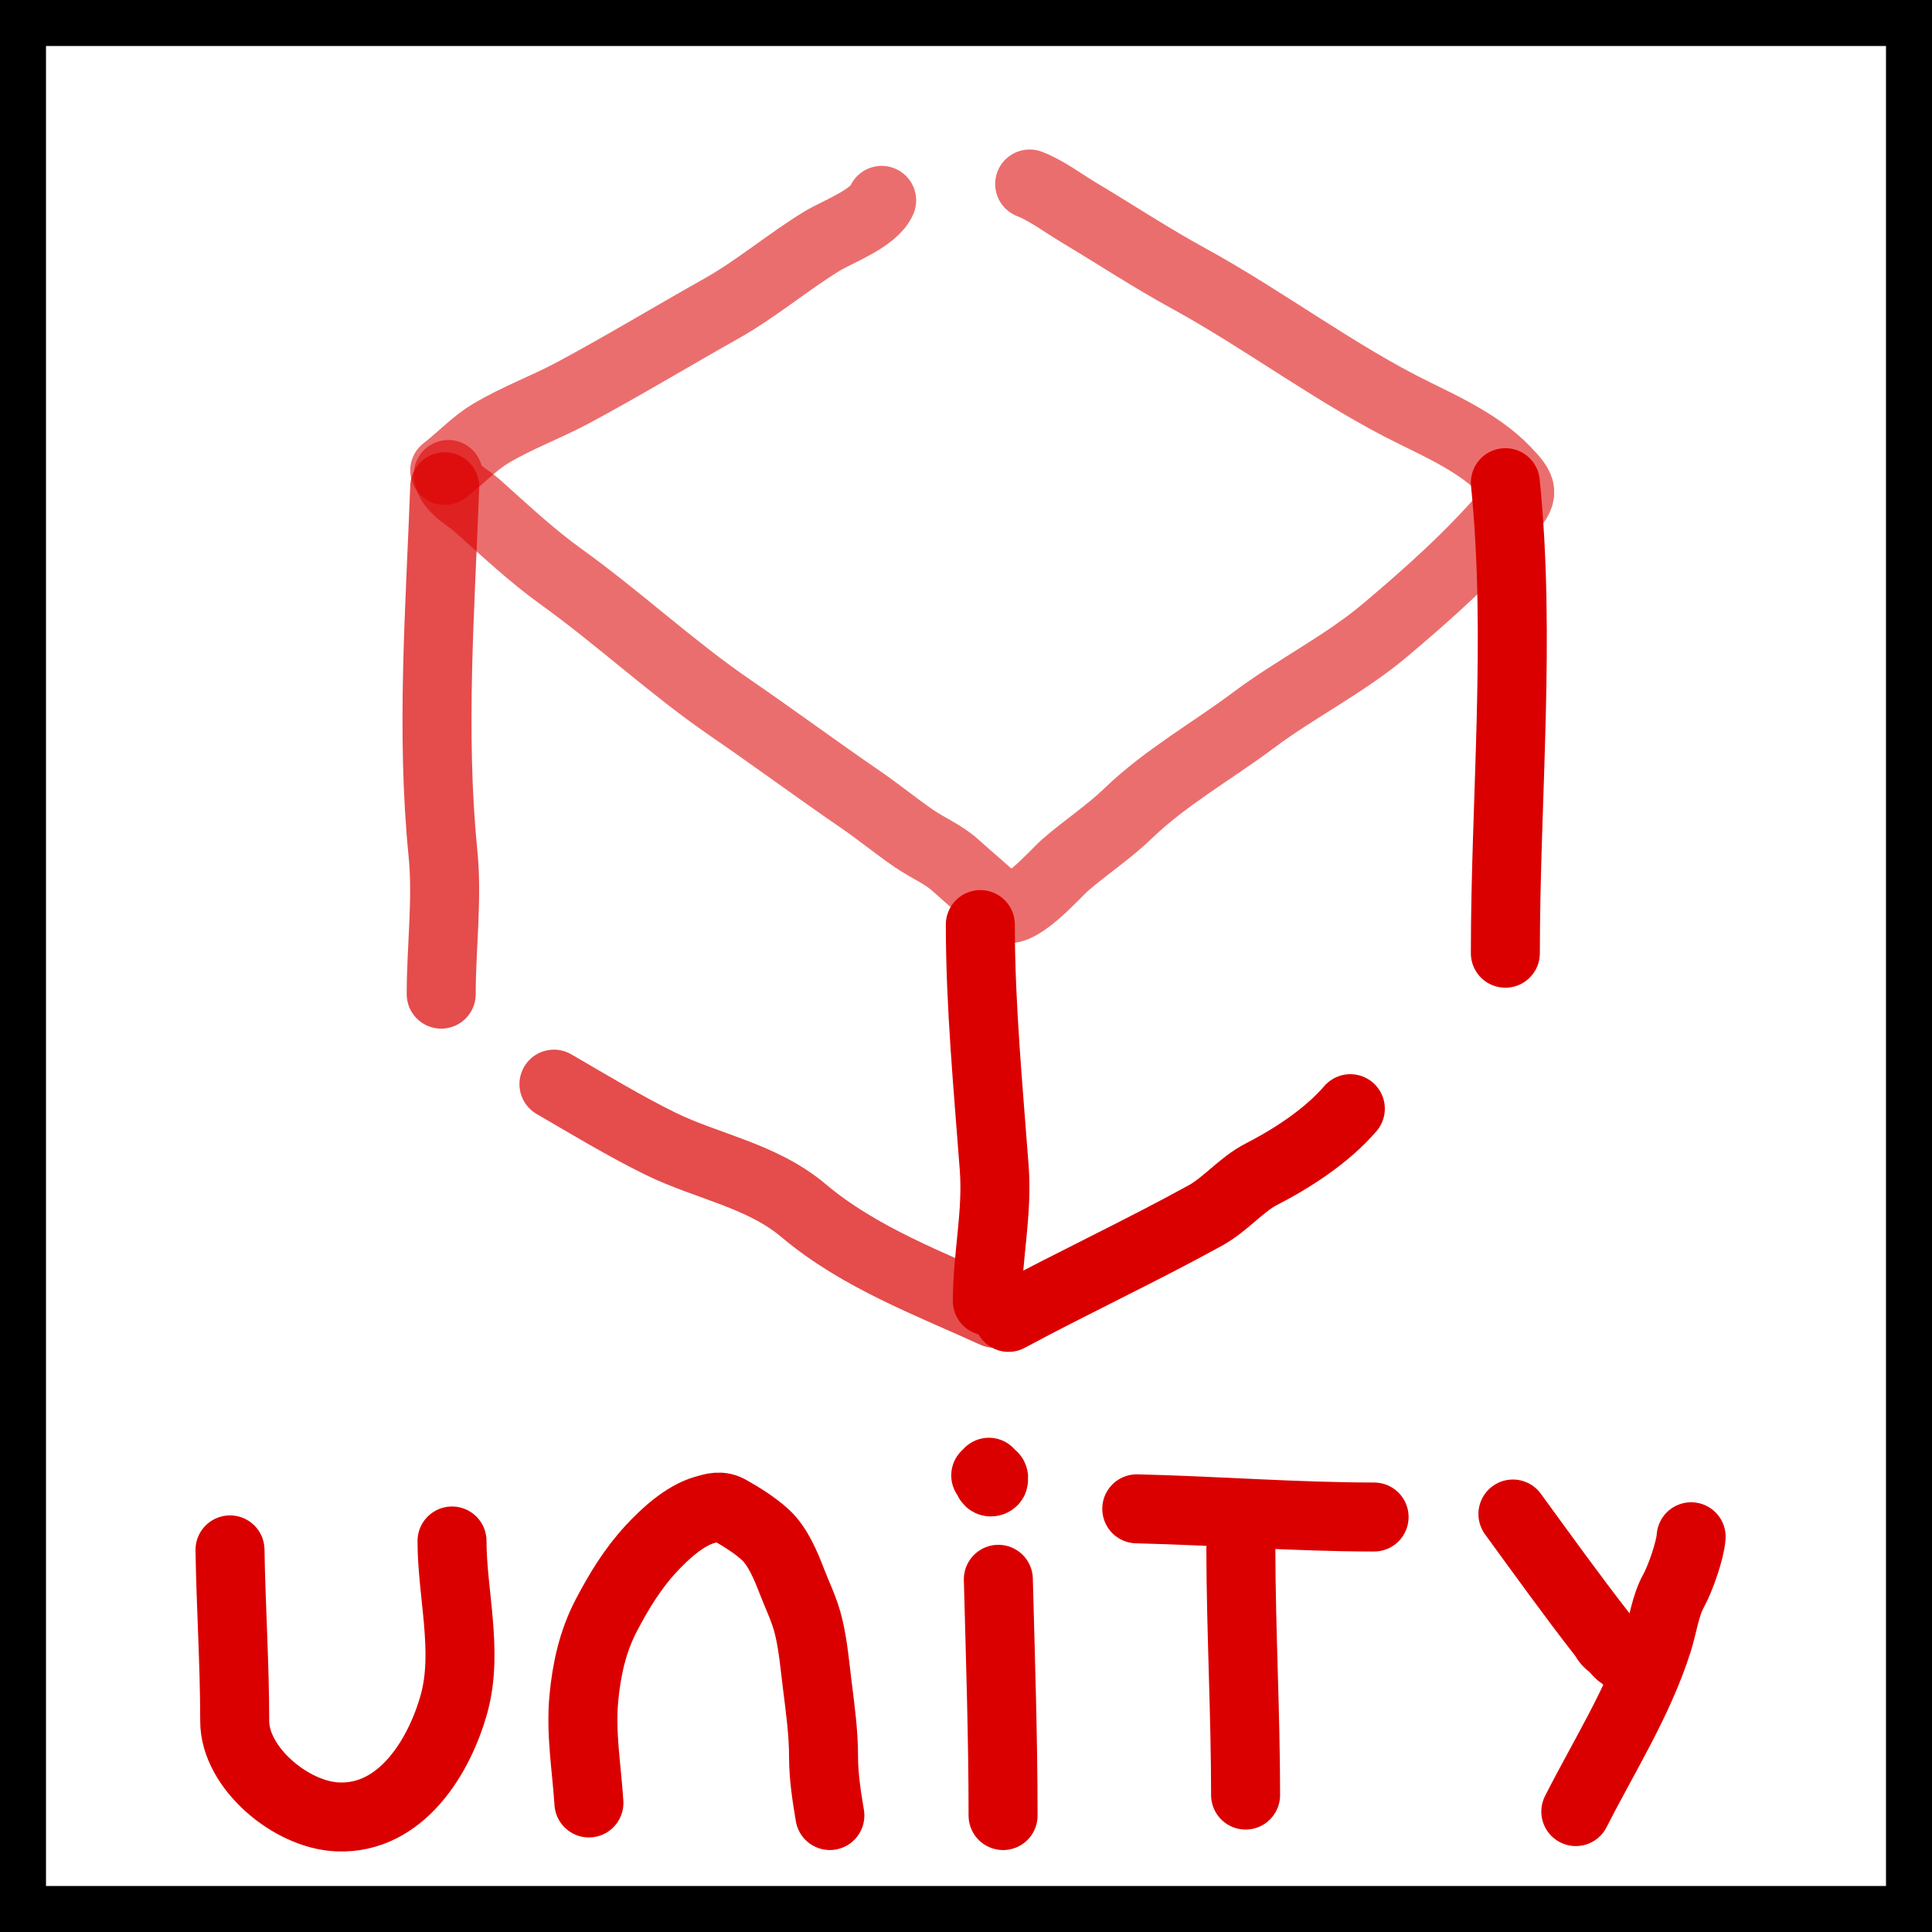
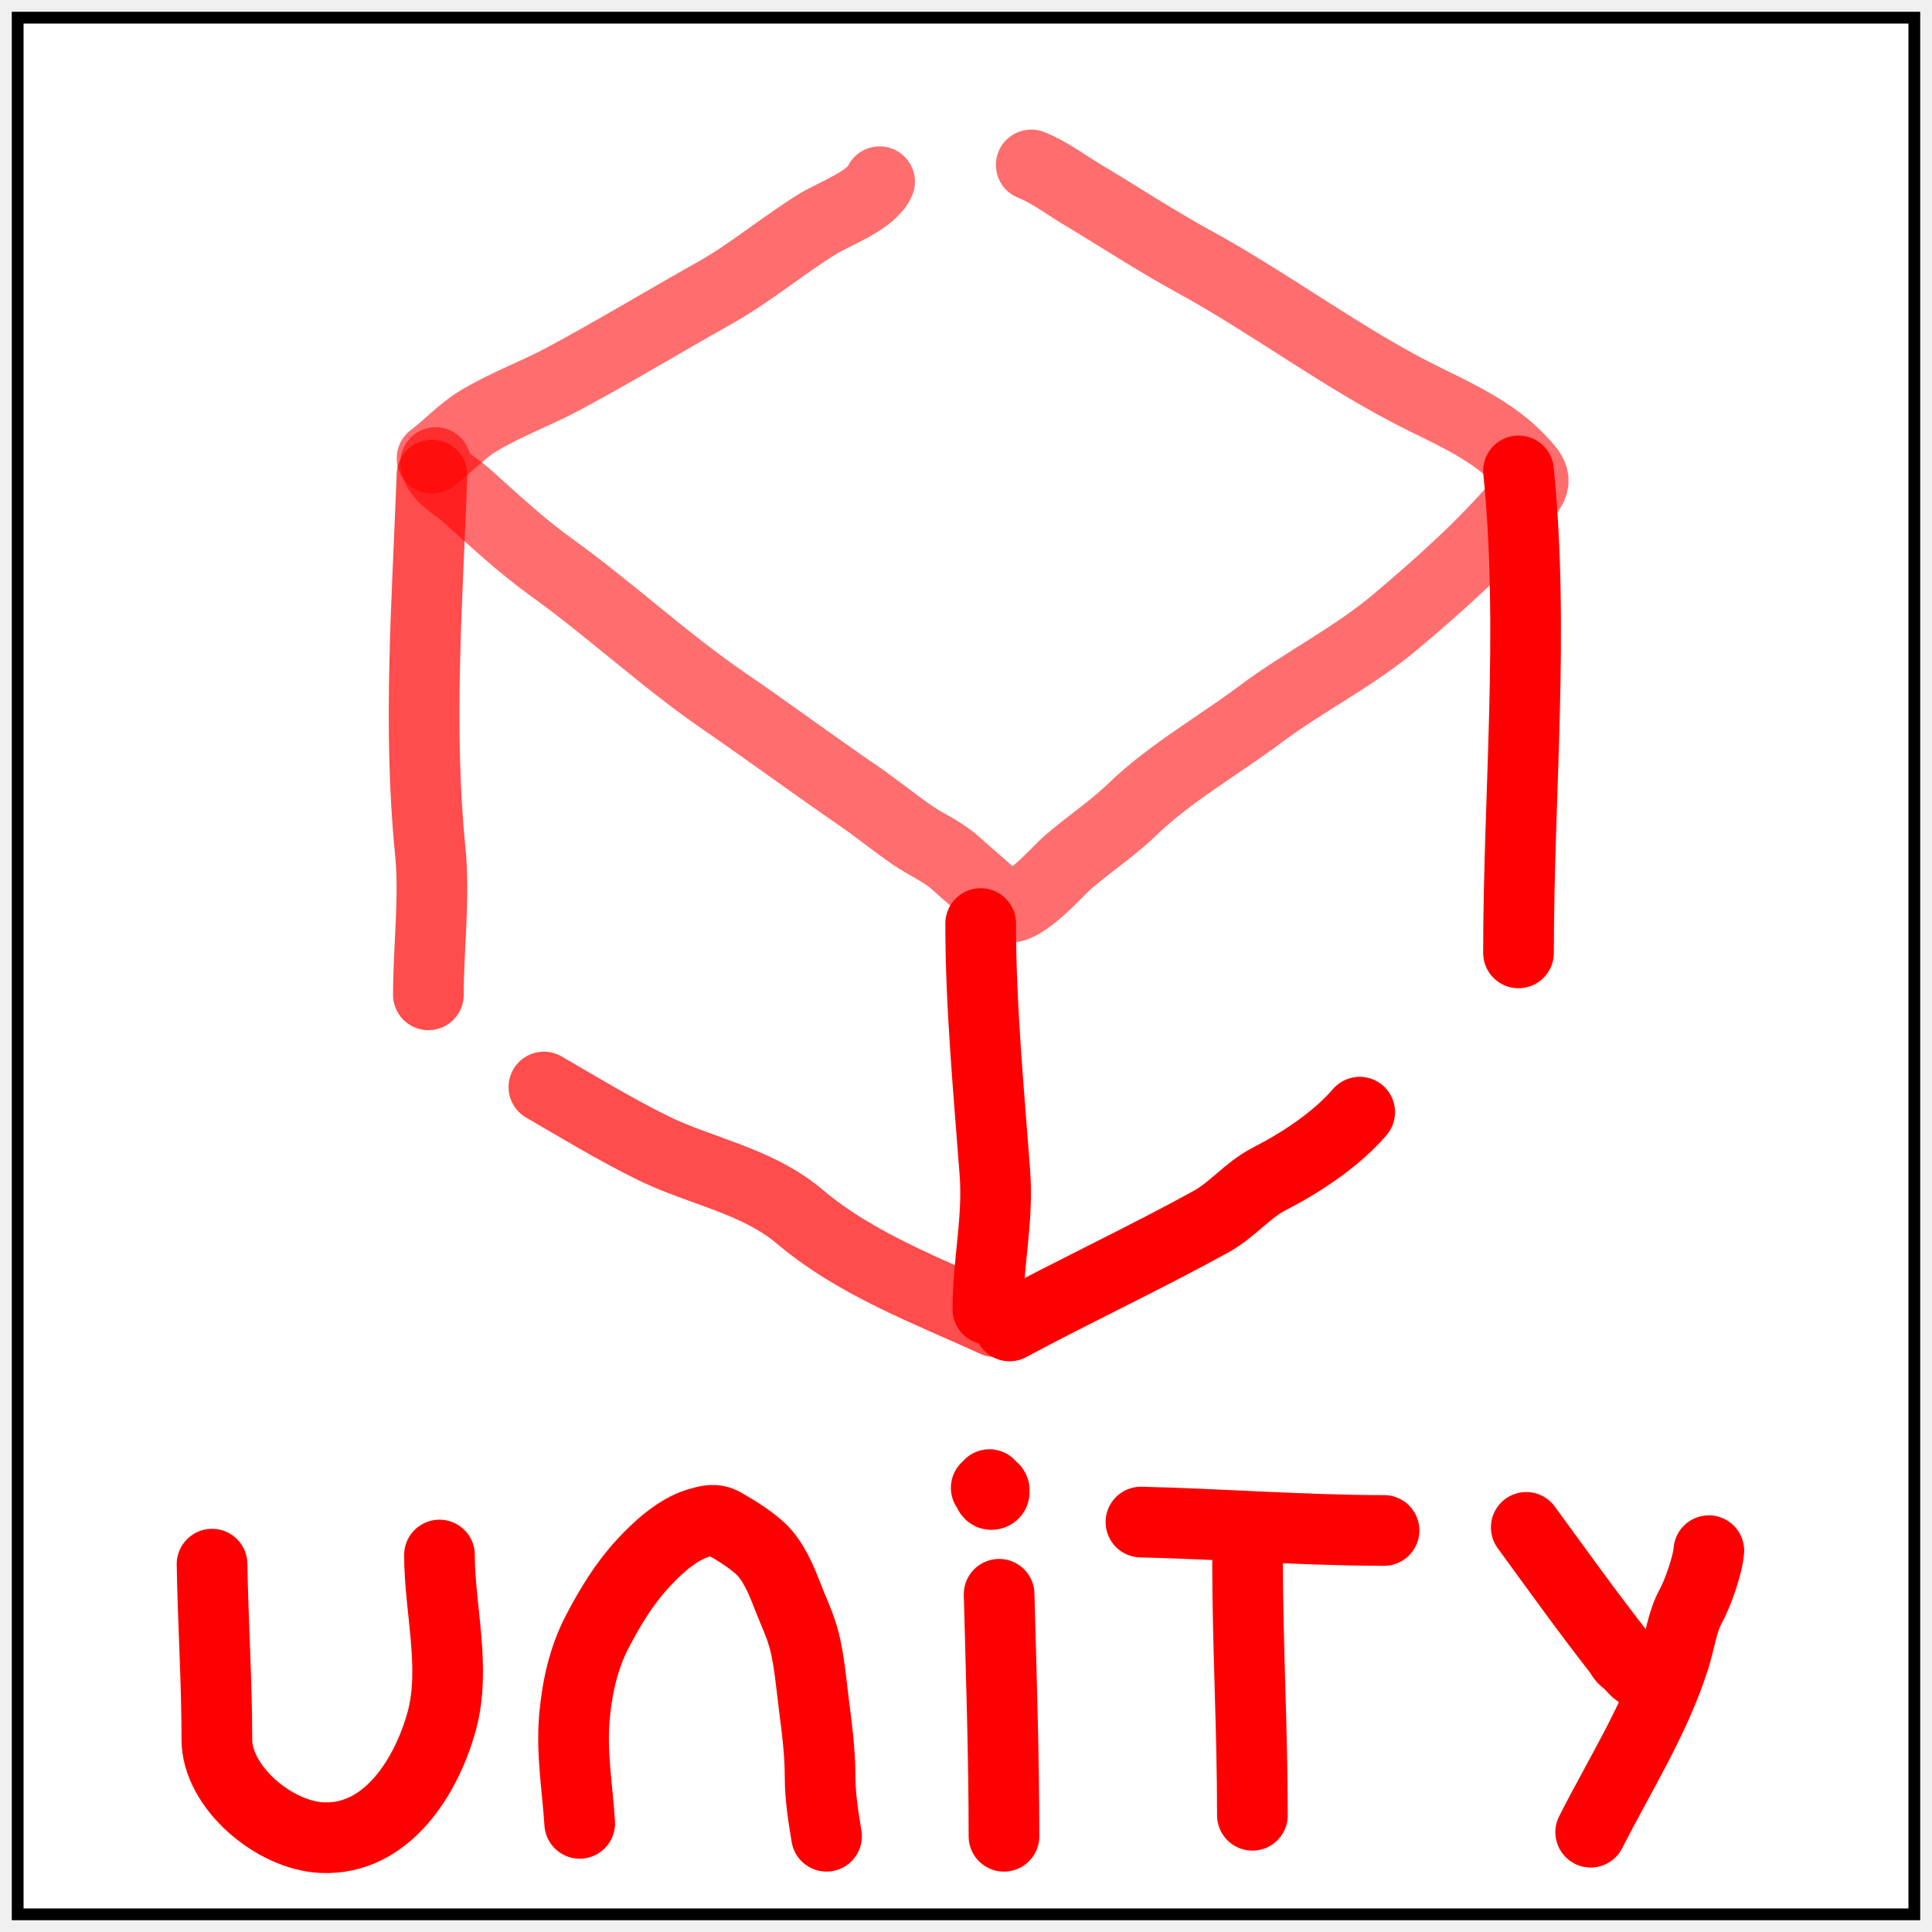
- <svg xmlns="http://www.w3.org/2000/svg" width="84" height="84" viewBox="0 0 84 84" fill="none">
-   <rect x="1" y="1" width="82" height="82" fill="white" />
-   <rect x="1" y="1" width="82" height="82" stroke="black" stroke-width="2" />
-   <path d="M42.623 40.199C42.623 43.72 42.965 47.287 43.227 50.784C43.375 52.759 42.929 54.62 42.929 56.566" stroke="#db0000" stroke-width="3" stroke-linecap="round" />
-   <path d="M19.336 21.164C19.141 26.437 18.732 31.82 19.259 37.096C19.46 39.096 19.183 41.194 19.183 43.223" stroke="#db0000" stroke-opacity="0.7" stroke-width="3" stroke-linecap="round" />
-   <path d="M43.236 57.099C40.5 55.842 37.373 54.692 34.946 52.642C33.126 51.105 30.752 50.725 28.715 49.726C27.171 48.969 25.494 47.955 24.085 47.137" stroke="#db0000" stroke-opacity="0.7" stroke-width="3" stroke-linecap="round" />
-   <path d="M43.849 57.277C46.683 55.753 49.581 54.402 52.403 52.849C53.292 52.36 53.968 51.501 54.846 51.051C56.174 50.369 57.682 49.398 58.71 48.204" stroke="#db0000" stroke-width="3" stroke-linecap="round" />
-   <path d="M65.45 20.986C66.131 27.711 65.45 34.733 65.45 41.444" stroke="#db0000" stroke-width="3" stroke-linecap="round" />
-   <path d="M19.49 20.631C19.548 21.234 20.367 21.644 20.716 21.955C21.932 23.039 23.086 24.132 24.401 25.078C26.913 26.884 29.202 29.025 31.746 30.771C33.658 32.083 35.519 33.461 37.432 34.773C38.221 35.315 38.958 35.923 39.747 36.463C40.329 36.862 41.024 37.148 41.551 37.629C42.21 38.23 42.908 38.788 43.543 39.408C44.147 39.999 45.87 37.995 46.3 37.62C47.204 36.833 48.19 36.194 49.058 35.356C50.684 33.789 52.713 32.651 54.497 31.314C56.35 29.925 58.447 28.896 60.242 27.381C62.115 25.799 63.897 24.213 65.527 22.321C66.278 21.448 66.269 21.303 65.451 20.453C64.374 19.334 62.818 18.608 61.501 17.962C58.115 16.302 54.99 13.915 51.671 12.101C50.047 11.214 48.491 10.187 46.913 9.245C46.218 8.83 45.509 8.287 44.768 8" stroke="#db0000" stroke-opacity="0.57" stroke-width="3" stroke-linecap="round" />
-   <path d="M19.336 20.453C20.013 19.939 20.61 19.28 21.328 18.852C22.496 18.154 23.732 17.709 24.92 17.073C27.084 15.913 29.214 14.623 31.363 13.416C32.876 12.566 34.25 11.397 35.729 10.491C36.397 10.081 37.992 9.505 38.333 8.712" stroke="#db0000" stroke-opacity="0.57" stroke-width="3" stroke-linecap="round" />
-   <path d="M10 67.387C10.04 69.868 10.205 72.341 10.205 74.836C10.205 76.848 12.639 78.911 14.678 78.996C17.457 79.113 19.119 76.336 19.745 74.062C20.368 71.797 19.653 69.283 19.653 67" stroke="#db0000" stroke-width="3" stroke-linecap="round" />
-   <path d="M49.425 65.601C52.824 65.681 56.356 65.957 59.743 65.957" stroke="#db0000" stroke-width="3" stroke-linecap="round" />
-   <path d="M68.514 78.764C69.745 76.337 71.245 73.982 72.071 71.384C72.302 70.657 72.402 69.815 72.772 69.149C73.049 68.652 73.489 67.412 73.528 66.816" stroke="#db0000" stroke-width="3" stroke-linecap="round" />
-   <path d="M65.779 65.827C67.067 67.591 68.34 69.368 69.684 71.09C69.797 71.235 69.848 71.384 70.003 71.492C70.263 71.672 70.433 72.034 70.71 72.052" stroke="#db0000" stroke-width="3" stroke-linecap="round" />
-   <path d="M43.406 68.666C43.495 72.081 43.612 75.527 43.612 78.937" stroke="#db0000" stroke-width="3" stroke-linecap="round" />
-   <path d="M42.995 64.011C42.967 64.115 42.916 64.312 43.011 64.406C43.066 64.462 43.185 64.42 43.197 64.349C43.24 64.092 43.054 64.148 42.858 64.148" stroke="#db0000" stroke-width="3" stroke-linecap="round" />
-   <path d="M53.95 67.365C53.958 70.932 54.156 74.481 54.156 78.046" stroke="#db0000" stroke-width="3" stroke-linecap="round" />
-   <path d="M25.605 78.389C25.507 76.858 25.243 75.385 25.384 73.847C25.5 72.588 25.77 71.361 26.358 70.237C26.903 69.197 27.503 68.206 28.306 67.339C28.907 66.689 29.759 65.907 30.619 65.654C31.018 65.536 31.332 65.438 31.714 65.654C32.241 65.951 32.825 66.317 33.273 66.726C33.813 67.22 34.164 68.063 34.422 68.735C34.682 69.413 34.983 69.999 35.156 70.72C35.356 71.551 35.427 72.41 35.533 73.257C35.665 74.317 35.807 75.328 35.807 76.399C35.807 77.243 35.942 78.104 36.081 78.936" stroke="#db0000" stroke-width="3" stroke-linecap="round" />
+ <svg xmlns="http://www.w3.org/2000/svg" width="82" height="82" viewBox="0 0 82 82" fill="none">
+   <rect x="0.75" y="0.75" width="80.5" height="80.5" fill="white" />
+   <rect x="0.75" y="0.75" width="80.5" height="80.5" stroke="black" stroke-width="0.5" />
+   <path d="M41.623 39.199C41.623 42.72 41.965 46.287 42.227 49.784C42.375 51.759 41.929 53.62 41.929 55.566" stroke="#FF0000" stroke-width="3" stroke-linecap="round" />
+   <path d="M18.336 20.164C18.141 25.437 17.732 30.82 18.259 36.096C18.46 38.096 18.183 40.194 18.183 42.223" stroke="#FF0000" stroke-opacity="0.7" stroke-width="3" stroke-linecap="round" />
+   <path d="M42.236 56.099C39.5 54.842 36.373 53.692 33.946 51.642C32.126 50.105 29.752 49.725 27.715 48.726C26.171 47.969 24.494 46.955 23.085 46.137" stroke="#FF0000" stroke-opacity="0.7" stroke-width="3" stroke-linecap="round" />
+   <path d="M42.849 56.277C45.683 54.753 48.581 53.402 51.403 51.849C52.292 51.36 52.968 50.501 53.846 50.051C55.174 49.369 56.682 48.398 57.71 47.204" stroke="#FF0000" stroke-width="3" stroke-linecap="round" />
+   <path d="M64.45 19.986C65.131 26.711 64.45 33.733 64.45 40.444" stroke="#FF0000" stroke-width="3" stroke-linecap="round" />
+   <path d="M18.49 19.631C18.548 20.234 19.367 20.644 19.716 20.955C20.932 22.039 22.086 23.132 23.401 24.078C25.913 25.884 28.202 28.025 30.746 29.771C32.658 31.082 34.519 32.461 36.432 33.773C37.221 34.315 37.958 34.923 38.747 35.463C39.329 35.862 40.024 36.148 40.551 36.629C41.21 37.23 41.908 37.788 42.543 38.408C43.147 38.999 44.87 36.995 45.3 36.62C46.204 35.833 47.19 35.194 48.058 34.356C49.684 32.789 51.713 31.651 53.497 30.314C55.35 28.925 57.447 27.896 59.242 26.381C61.115 24.799 62.897 23.213 64.527 21.321C65.278 20.448 65.269 20.303 64.451 19.453C63.374 18.334 61.818 17.608 60.501 16.962C57.115 15.302 53.99 12.915 50.671 11.101C49.047 10.214 47.491 9.187 45.913 8.245C45.218 7.83 44.509 7.287 43.768 7" stroke="#FF0000" stroke-opacity="0.57" stroke-width="3" stroke-linecap="round" />
+   <path d="M18.336 19.453C19.013 18.939 19.61 18.28 20.328 17.852C21.496 17.154 22.732 16.709 23.92 16.073C26.084 14.913 28.214 13.623 30.363 12.416C31.876 11.566 33.25 10.397 34.729 9.491C35.397 9.081 36.992 8.505 37.333 7.712" stroke="#FF0000" stroke-opacity="0.57" stroke-width="3" stroke-linecap="round" />
+   <path d="M9 66.387C9.04 68.868 9.205 71.341 9.205 73.836C9.205 75.848 11.639 77.911 13.678 77.996C16.457 78.113 18.119 75.336 18.745 73.062C19.368 70.797 18.653 68.283 18.653 66" stroke="#FF0000" stroke-width="3" stroke-linecap="round" />
+   <path d="M48.425 64.601C51.824 64.681 55.356 64.957 58.743 64.957" stroke="#FF0000" stroke-width="3" stroke-linecap="round" />
+   <path d="M67.514 77.764C68.745 75.337 70.245 72.982 71.071 70.384C71.302 69.657 71.402 68.815 71.772 68.149C72.049 67.652 72.489 66.412 72.528 65.816" stroke="#FF0000" stroke-width="3" stroke-linecap="round" />
+   <path d="M64.779 64.827C66.067 66.591 67.34 68.368 68.684 70.09C68.797 70.235 68.848 70.384 69.003 70.492C69.263 70.672 69.433 71.034 69.71 71.052" stroke="#FF0000" stroke-width="3" stroke-linecap="round" />
+   <path d="M42.406 67.666C42.495 71.081 42.612 74.527 42.612 77.937" stroke="#FF0000" stroke-width="3" stroke-linecap="round" />
+   <path d="M41.995 63.011C41.967 63.115 41.916 63.312 42.011 63.406C42.066 63.462 42.185 63.42 42.197 63.349C42.24 63.092 42.054 63.148 41.858 63.148" stroke="#FF0000" stroke-width="3" stroke-linecap="round" />
+   <path d="M52.95 66.365C52.958 69.932 53.156 73.481 53.156 77.046" stroke="#FF0000" stroke-width="3" stroke-linecap="round" />
+   <path d="M24.605 77.389C24.507 75.858 24.243 74.385 24.384 72.847C24.5 71.588 24.77 70.361 25.358 69.237C25.903 68.197 26.503 67.206 27.306 66.339C27.907 65.689 28.759 64.907 29.619 64.654C30.018 64.536 30.332 64.438 30.714 64.654C31.241 64.951 31.826 65.317 32.273 65.726C32.813 66.22 33.164 67.063 33.422 67.735C33.682 68.413 33.983 68.999 34.156 69.72C34.356 70.551 34.427 71.41 34.533 72.257C34.665 73.317 34.807 74.328 34.807 75.399C34.807 76.243 34.942 77.104 35.081 77.936" stroke="#FF0000" stroke-width="3" stroke-linecap="round" />
</svg>
